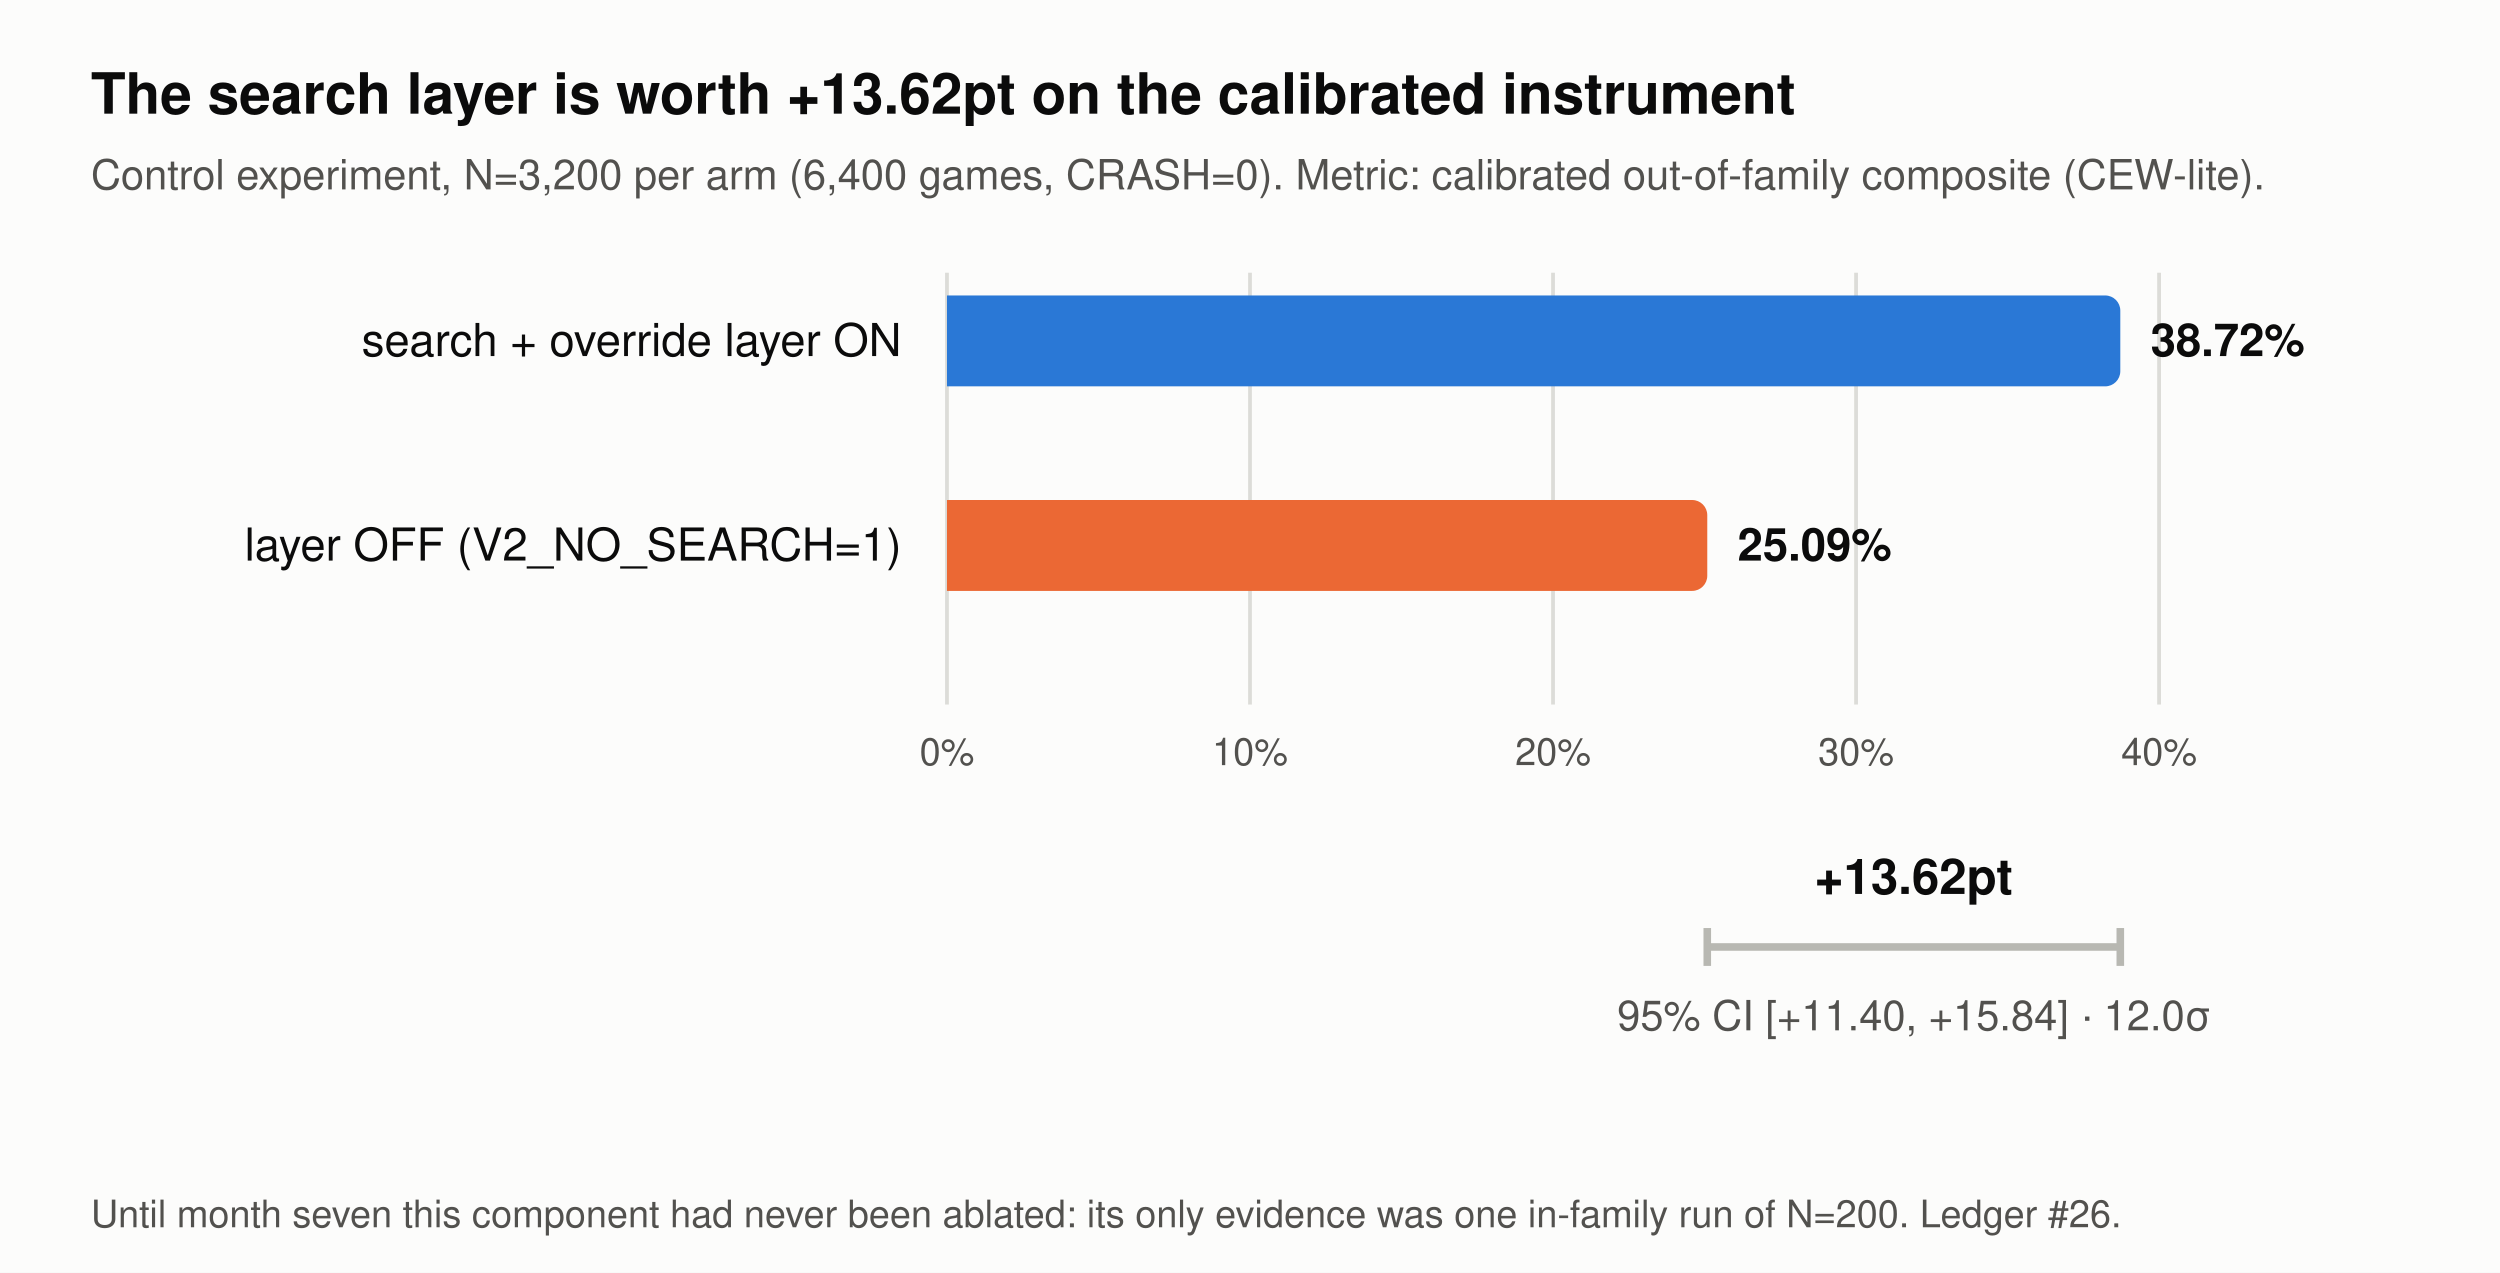
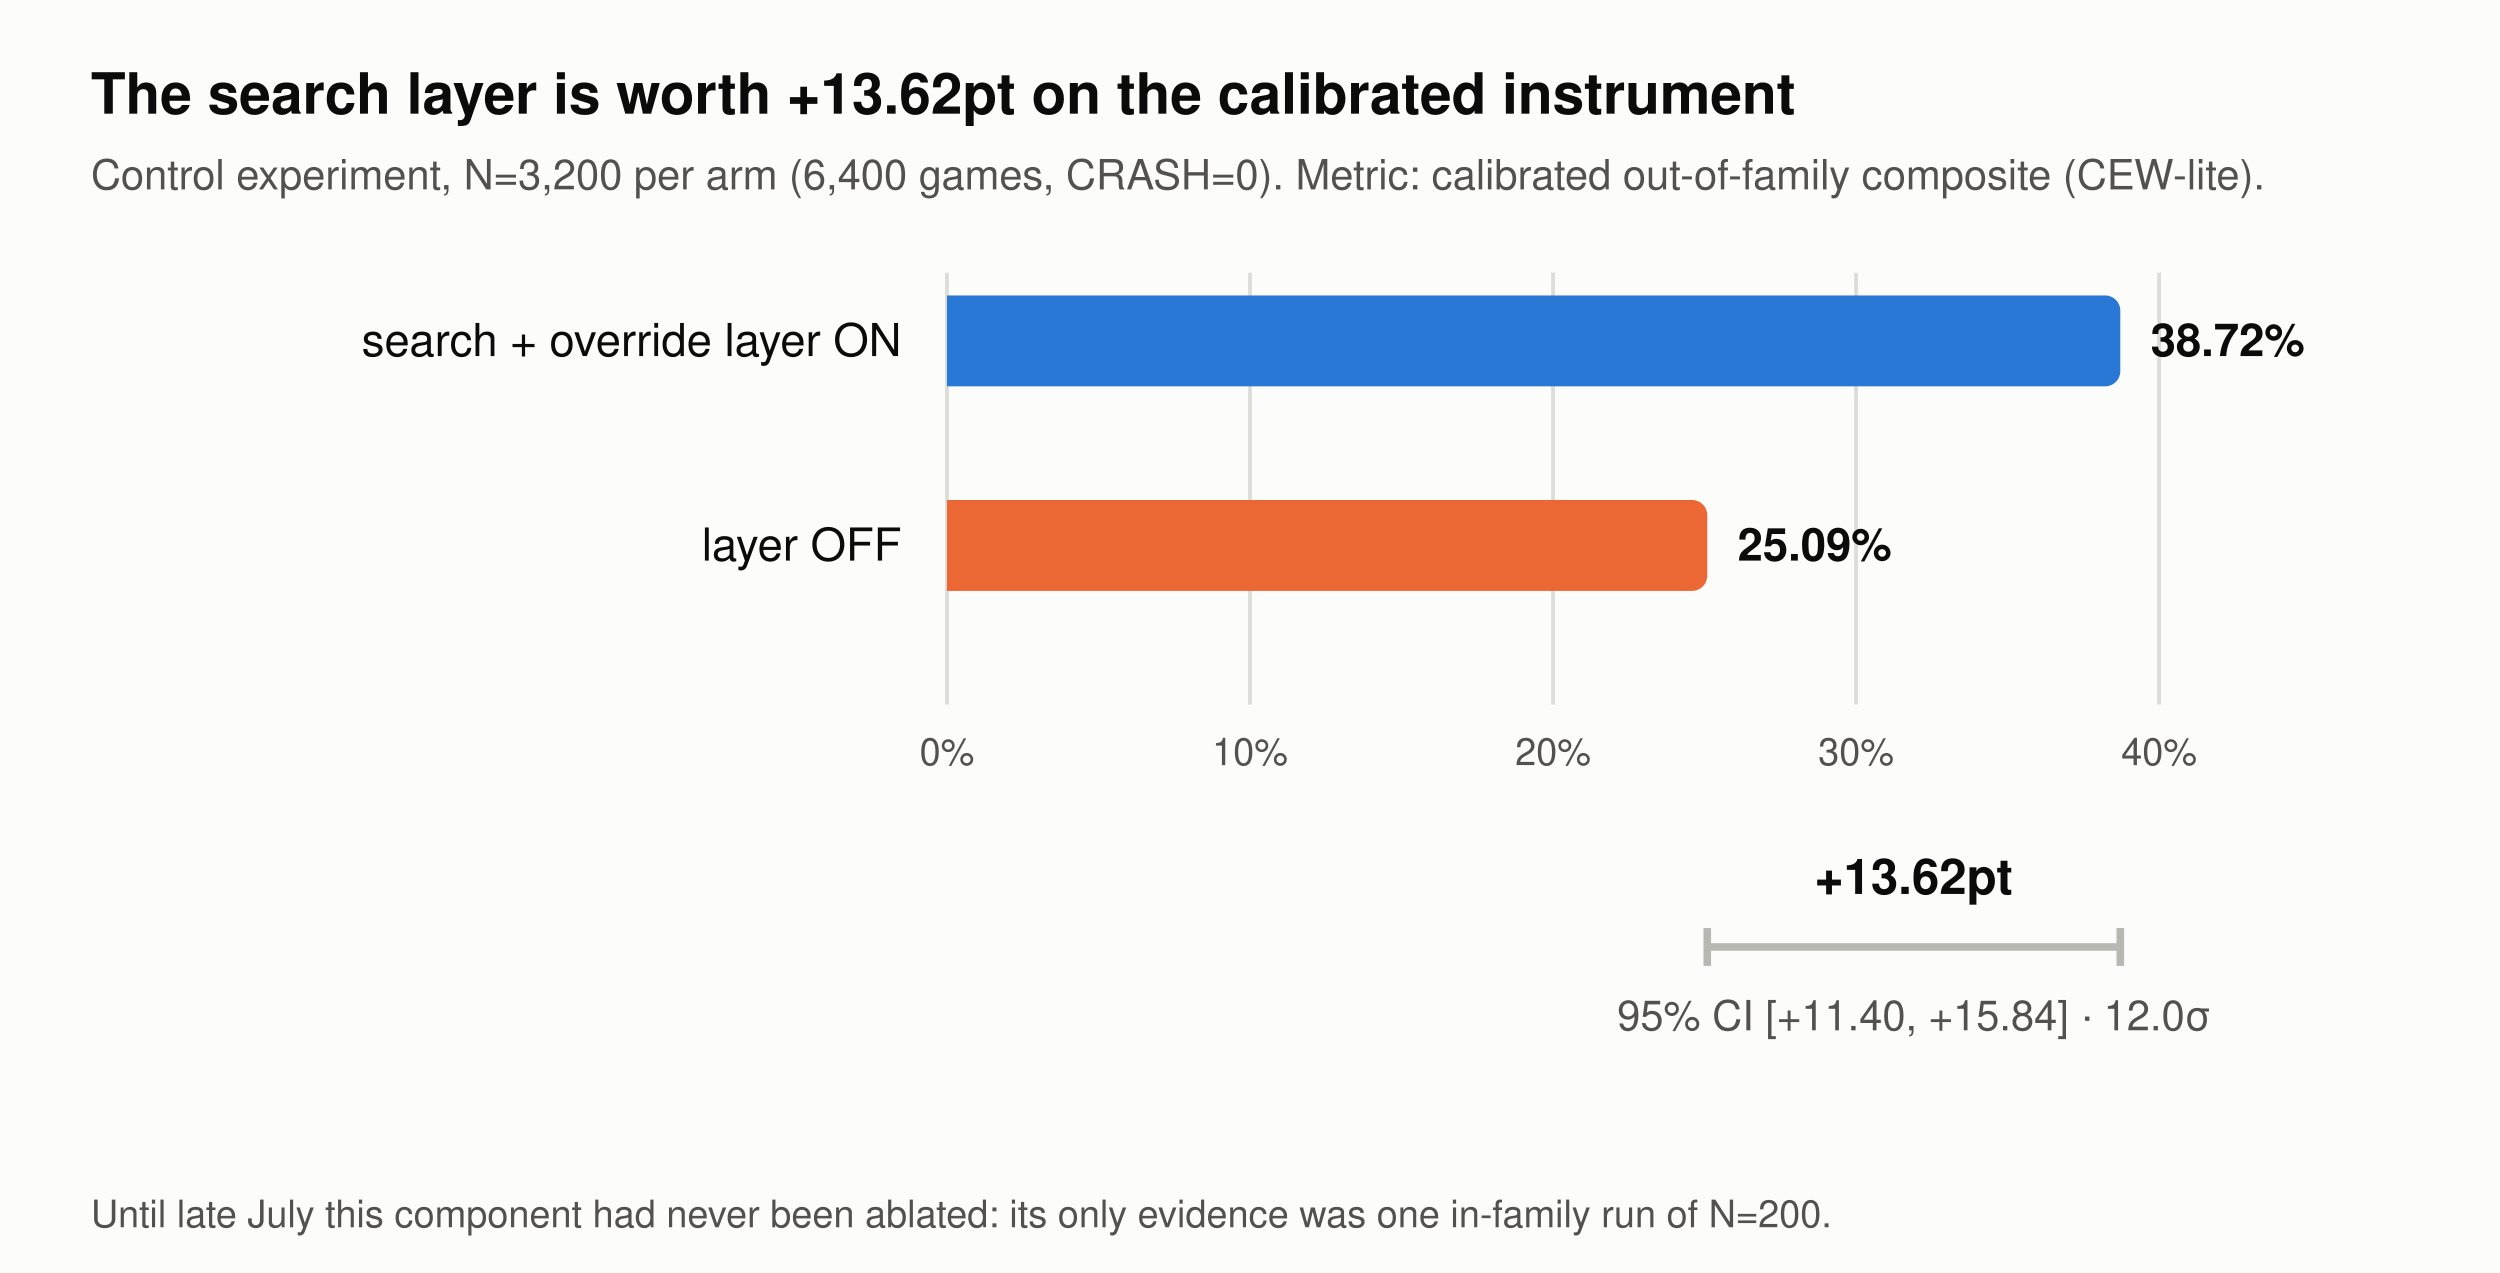
<svg xmlns="http://www.w3.org/2000/svg" width="660" height="336" font-family="Helvetica,Arial" font-size="12">
  <style>
  .s1{fill:#2a78d6} .s1s{stroke:#2a78d6} .s2{fill:#eb6834} .s2s{stroke:#eb6834}
  .ink{fill:#0b0b0b} .ink2{fill:#52514e} .grid{stroke:#dcdcd8} .axis{stroke:#b8b8b2}
  .surf{fill:#fcfcfb} .surfs{stroke:#fcfcfb}
  @media (prefers-color-scheme: dark){
    .s1{fill:#3987e5} .s1s{stroke:#3987e5} .s2{fill:#d95926} .s2s{stroke:#d95926}
    .ink{fill:#ffffff} .ink2{fill:#c3c2b7} .grid{stroke:#33332f} .axis{stroke:#55554f}
    .surf{fill:#1a1a19} .surfs{stroke:#1a1a19}
  }
</style>
  <rect width="660" height="336" class="surf" />
  <text x="24" y="30" font-size="15" font-weight="bold" class="ink">The search layer is worth +13.62pt on the calibrated instrument</text>
  <text x="24" y="50" font-size="11" class="ink2">Control experiment, N=3,200 per arm (6,400 games, CRASH=0). Metric: calibrated out-of-family composite (CEW-lite).</text>
  <line x1="250.0" y1="72" x2="250.0" y2="186" class="grid" stroke-width="1" />
  <text x="250.0" y="202" text-anchor="middle" font-size="10" class="ink2">0%</text>
  <line x1="330.0" y1="72" x2="330.0" y2="186" class="grid" stroke-width="1" />
  <text x="330.0" y="202" text-anchor="middle" font-size="10" class="ink2">10%</text>
  <line x1="410.0" y1="72" x2="410.0" y2="186" class="grid" stroke-width="1" />
  <text x="410.0" y="202" text-anchor="middle" font-size="10" class="ink2">20%</text>
  <line x1="490.0" y1="72" x2="490.0" y2="186" class="grid" stroke-width="1" />
  <text x="490.0" y="202" text-anchor="middle" font-size="10" class="ink2">30%</text>
  <line x1="570.0" y1="72" x2="570.0" y2="186" class="grid" stroke-width="1" />
  <text x="570.0" y="202" text-anchor="middle" font-size="10" class="ink2">40%</text>
  <text x="238" y="94.0" text-anchor="end" class="ink">search + override layer ON</text>
  <path d="M250,78 H555.76 a4,4 0 0 1 4,4 V98 a4,4 0 0 1 -4,4 H250 Z" class="s1" />
  <text x="567.76" y="94.0" class="ink" font-weight="bold">38.72%</text>
-   <text x="238" y="148.0" text-anchor="end" class="ink">layer OFF (V2_NO_SEARCH=1)</text>
+   <text x="238" y="148.0" text-anchor="end" class="ink">layer OFF</text>
  <path d="M250,132 H446.72 a4,4 0 0 1 4,4 V152 a4,4 0 0 1 -4,4 H250 Z" class="s2" />
  <text x="458.72" y="148.0" class="ink" font-weight="bold">25.09%</text>
  <line x1="450.72" y1="250" x2="559.76" y2="250" class="axis" stroke-width="2" />
  <line x1="559.76" y1="245" x2="559.76" y2="255" class="axis" stroke-width="2" />
  <line x1="450.72" y1="245" x2="450.72" y2="255" class="axis" stroke-width="2" />
  <text x="505.24" y="236" text-anchor="middle" font-size="13" font-weight="bold" class="ink">+13.62pt</text>
  <text x="505.24" y="272" text-anchor="middle" font-size="11" class="ink2">95% CI [+11.40, +15.84] · 12.0σ</text>
-   <text x="24" y="324" font-size="10" class="ink2">Until month seven this component had never been ablated: its only evidence was one in-family run of N=200. Ledger #26.</text>
+   <text x="24" y="324" font-size="10" class="ink2">Until late July this component had never been ablated: its only evidence was one in-family run of N=200.</text>
</svg>
